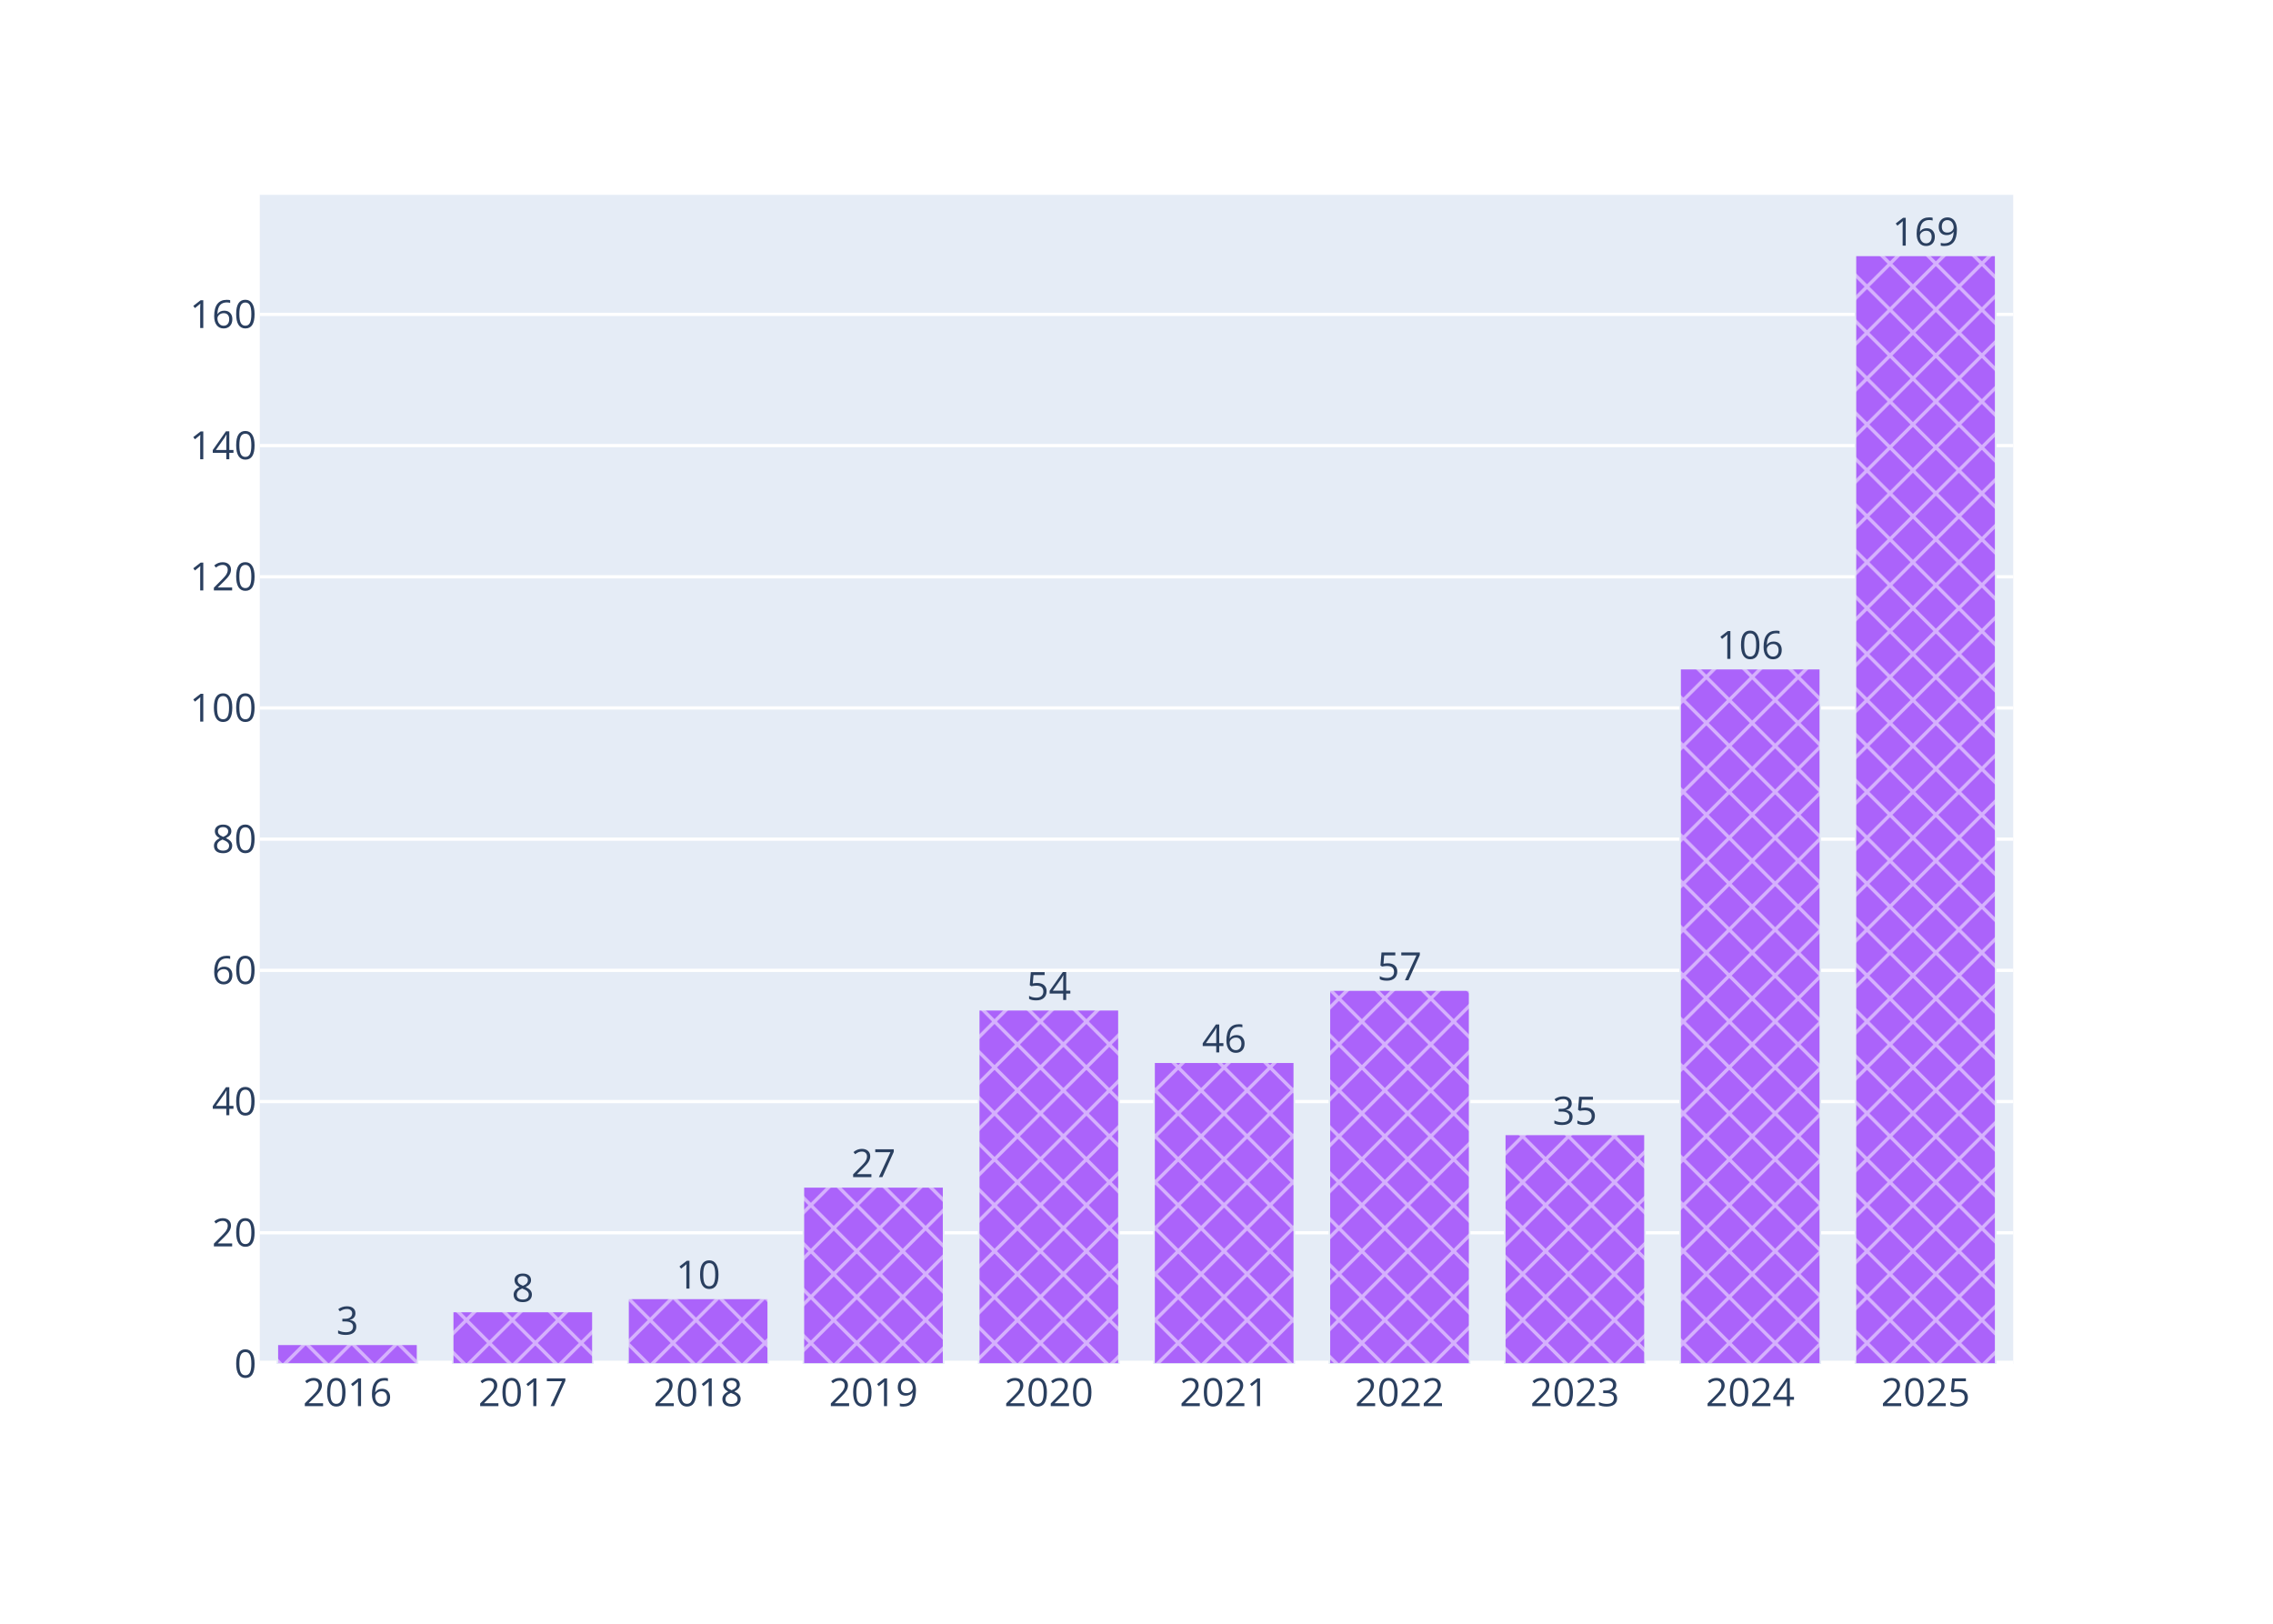
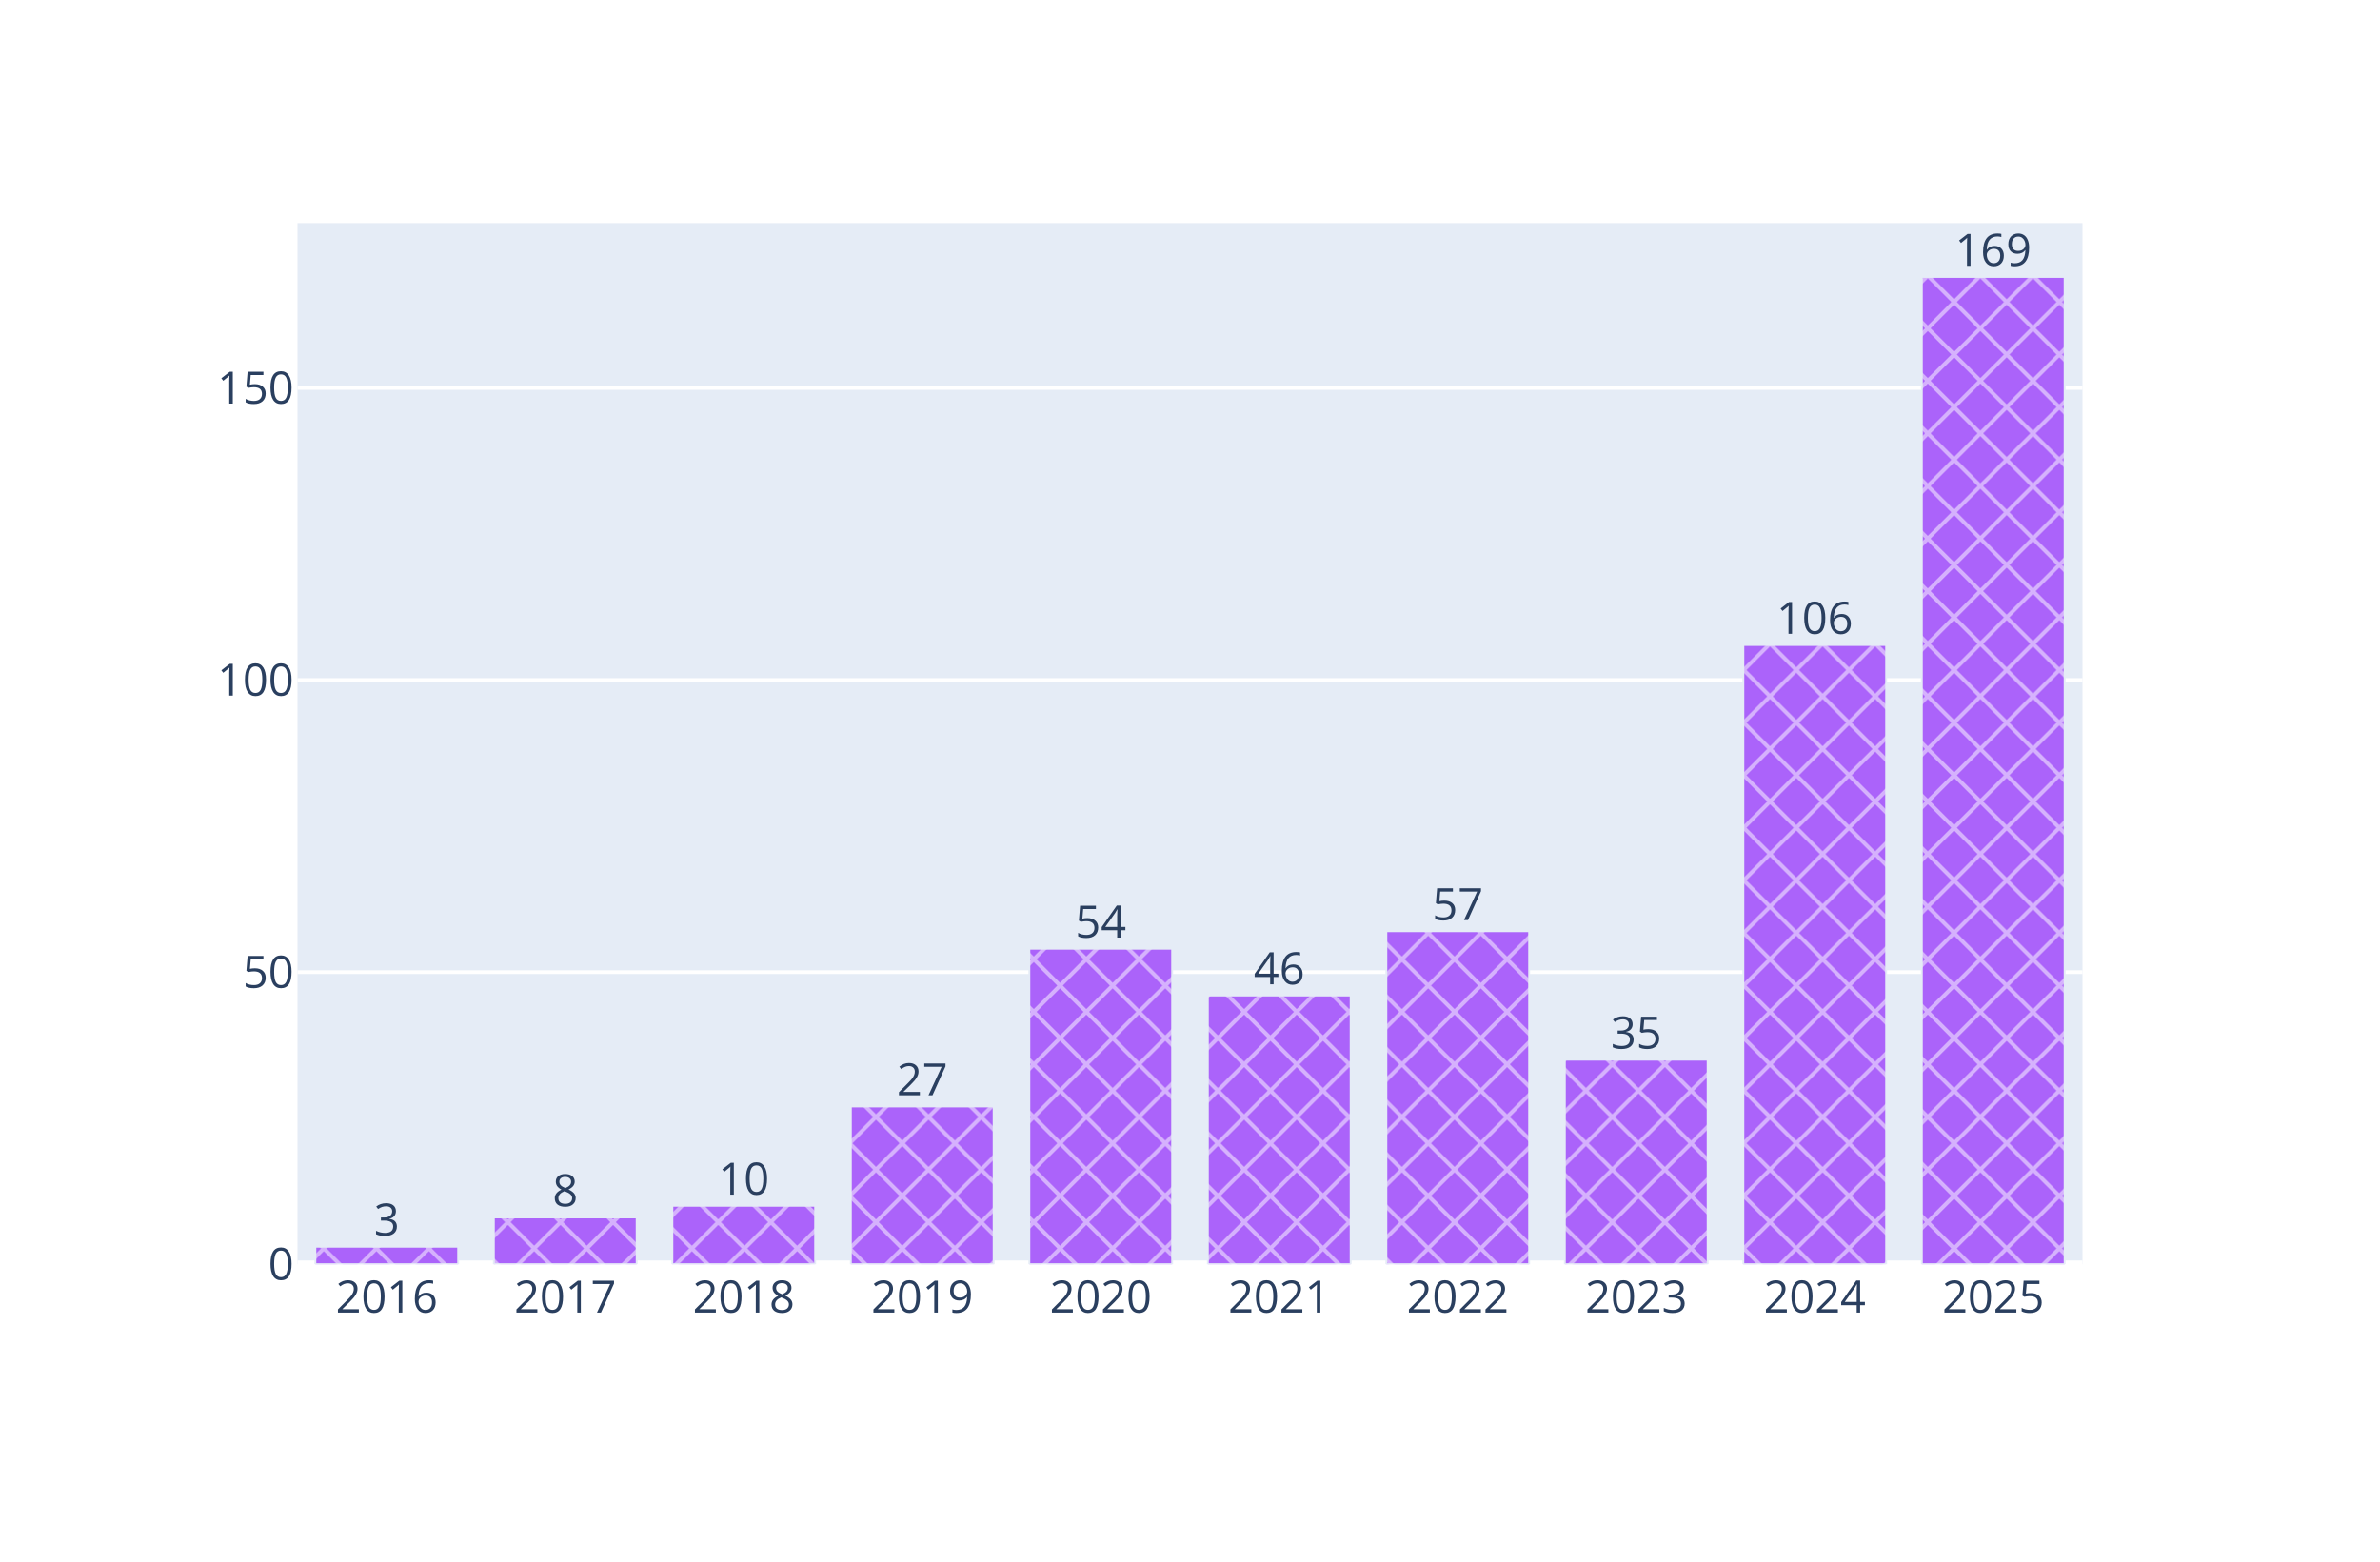
- <svg xmlns="http://www.w3.org/2000/svg" class="main-svg" width="700" height="500" style="" viewBox="0 0 700 500">
-   <rect x="0" y="0" width="700" height="500" style="fill: rgb(255, 255, 255); fill-opacity: 1;" />
-   <defs id="defs-b5e54d">
+ <svg xmlns="http://www.w3.org/2000/svg" class="main-svg" width="640" height="420" style="" viewBox="0 0 640 420">
+   <rect x="0" y="0" width="640" height="420" style="fill: rgb(255, 255, 255); fill-opacity: 1;" />
+   <defs id="defs-59faac">
    <g class="clips">
-       <clipPath id="clipb5e54dxyplot" class="plotclip">
-         <rect width="540" height="360" />
-       </clipPath>
-       <clipPath class="axesclip" id="clipb5e54dx">
-         <rect x="80" y="0" width="540" height="500" />
-       </clipPath>
-       <clipPath class="axesclip" id="clipb5e54dy">
-         <rect x="0" y="60" width="700" height="360" />
-       </clipPath>
-       <clipPath class="axesclip" id="clipb5e54dxy">
-         <rect x="80" y="60" width="540" height="360" />
+       <clipPath id="clip59faacxyplot" class="plotclip">
+         <rect width="480" height="280" />
+       </clipPath>
+       <clipPath class="axesclip" id="clip59faacx">
+         <rect x="80" y="0" width="480" height="420" />
+       </clipPath>
+       <clipPath class="axesclip" id="clip59faacy">
+         <rect x="0" y="60" width="640" height="280" />
+       </clipPath>
+       <clipPath class="axesclip" id="clip59faacxy">
+         <rect x="80" y="60" width="480" height="280" />
      </clipPath>
    </g>
    <g class="gradients" />
    <g class="patterns">
-       <pattern id="pb5e54d-95fa18" width="14.142px" height="14.142px" patternUnits="userSpaceOnUse" patternTransform="">
+       <pattern id="p59faac-e3ed3f" width="14.142px" height="14.142px" patternUnits="userSpaceOnUse" patternTransform="">
        <rect width="14.142px" height="14.142px" fill="rgb(171, 99, 250)" fill-opacity="1" />
        <path d="M-3.536,3.536l7.071,-7.071M0,14.142L14.142,0M10.607,17.678l7.071,-7.071M10.607,-3.536l7.071,7.071M0,0L14.142,14.142M-3.536,10.607l7.071,7.071" opacity="0.5" stroke="rgb(255, 255, 255)" stroke-width="1.056px" />
      </pattern>
    </g>
  </defs>
  <g class="bglayer">
-     <rect class="bg" x="80" y="60" width="540" height="360" style="fill: rgb(229, 236, 246); fill-opacity: 1; stroke-width: 0;" />
+     <rect class="bg" x="80" y="60" width="480" height="280" style="fill: rgb(229, 236, 246); fill-opacity: 1; stroke-width: 0;" />
  </g>
  <g class="layer-below">
    <g class="imagelayer" />
    <g class="shapelayer" />
  </g>
  <g class="cartesianlayer">
    <g class="subplot xy">
      <g class="layer-subplot">
        <g class="shapelayer" />
        <g class="imagelayer" />
      </g>
      <g class="minor-gridlayer">
        <g class="x" />
        <g class="y" />
      </g>
      <g class="gridlayer">
        <g class="x" />
        <g class="y">
-           <path class="ygrid crisp" transform="translate(0,379.6)" d="M80,0h540" style="stroke: rgb(255, 255, 255); stroke-opacity: 1; stroke-width: 1px;" />
-           <path class="ygrid crisp" transform="translate(0,339.2)" d="M80,0h540" style="stroke: rgb(255, 255, 255); stroke-opacity: 1; stroke-width: 1px;" />
-           <path class="ygrid crisp" transform="translate(0,298.8)" d="M80,0h540" style="stroke: rgb(255, 255, 255); stroke-opacity: 1; stroke-width: 1px;" />
-           <path class="ygrid crisp" transform="translate(0,258.4)" d="M80,0h540" style="stroke: rgb(255, 255, 255); stroke-opacity: 1; stroke-width: 1px;" />
-           <path class="ygrid crisp" transform="translate(0,218)" d="M80,0h540" style="stroke: rgb(255, 255, 255); stroke-opacity: 1; stroke-width: 1px;" />
-           <path class="ygrid crisp" transform="translate(0,177.61)" d="M80,0h540" style="stroke: rgb(255, 255, 255); stroke-opacity: 1; stroke-width: 1px;" />
-           <path class="ygrid crisp" transform="translate(0,137.21)" d="M80,0h540" style="stroke: rgb(255, 255, 255); stroke-opacity: 1; stroke-width: 1px;" />
-           <path class="ygrid crisp" transform="translate(0,96.81)" d="M80,0h540" style="stroke: rgb(255, 255, 255); stroke-opacity: 1; stroke-width: 1px;" />
+           <path class="ygrid crisp" transform="translate(0,261.45)" d="M80,0h480" style="stroke: rgb(255, 255, 255); stroke-opacity: 1; stroke-width: 1px;" />
+           <path class="ygrid crisp" transform="translate(0,182.89)" d="M80,0h480" style="stroke: rgb(255, 255, 255); stroke-opacity: 1; stroke-width: 1px;" />
+           <path class="ygrid crisp" transform="translate(0,104.34)" d="M80,0h480" style="stroke: rgb(255, 255, 255); stroke-opacity: 1; stroke-width: 1px;" />
        </g>
      </g>
      <g class="zerolinelayer">
-         <path class="yzl zl crisp" transform="translate(0,420)" d="M80,0h540" style="stroke: rgb(255, 255, 255); stroke-opacity: 1; stroke-width: 2px;" />
+         <path class="yzl zl crisp" transform="translate(0,340)" d="M80,0h480" style="stroke: rgb(255, 255, 255); stroke-opacity: 1; stroke-width: 2px;" />
      </g>
      <g class="layer-between">
        <g class="shapelayer" />
        <g class="imagelayer" />
      </g>
      <path class="xlines-below" />
      <path class="ylines-below" />
      <g class="overlines-below" />
      <g class="xaxislayer-below" />
      <g class="yaxislayer-below" />
      <g class="overaxes-below" />
      <g class="overplot">
-         <g class="xy" transform="translate(80,60)" clip-path="url(#clipb5e54dxyplot)">
+         <g class="xy" transform="translate(80,60)" clip-path="url(#clip59faacxyplot)">
          <g class="barlayer mlayer">
            <g class="trace bars" style="opacity: 1;">
              <g class="points">
                <g class="point">
-                   <path d="M5.4,360V353.94H48.6V360Z" class="pattern_filled" style="vector-effect: none; opacity: 1; stroke-width: 0.5px; fill: url('#pb5e54d-95fa18'); stroke: rgb(229, 236, 246); stroke-opacity: 1;" />
-                 </g>
-                 <g class="point">
-                   <path d="M59.4,360V343.84H102.6V360Z" class="pattern_filled" style="vector-effect: none; opacity: 1; stroke-width: 0.5px; fill: url('#pb5e54d-95fa18'); stroke: rgb(229, 236, 246); stroke-opacity: 1;" />
-                 </g>
-                 <g class="point">
-                   <path d="M113.4,360V339.8H156.6V360Z" class="pattern_filled" style="vector-effect: none; opacity: 1; stroke-width: 0.5px; fill: url('#pb5e54d-95fa18'); stroke: rgb(229, 236, 246); stroke-opacity: 1;" />
-                 </g>
-                 <g class="point">
-                   <path d="M167.4,360V305.46H210.6V360Z" class="pattern_filled" style="vector-effect: none; opacity: 1; stroke-width: 0.5px; fill: url('#pb5e54d-95fa18'); stroke: rgb(229, 236, 246); stroke-opacity: 1;" />
-                 </g>
-                 <g class="point">
-                   <path d="M221.4,360V250.92H264.6V360Z" class="pattern_filled" style="vector-effect: none; opacity: 1; stroke-width: 0.5px; fill: url('#pb5e54d-95fa18'); stroke: rgb(229, 236, 246); stroke-opacity: 1;" />
-                 </g>
-                 <g class="point">
-                   <path d="M275.4,360V267.08H318.6V360Z" class="pattern_filled" style="vector-effect: none; opacity: 1; stroke-width: 0.5px; fill: url('#pb5e54d-95fa18'); stroke: rgb(229, 236, 246); stroke-opacity: 1;" />
-                 </g>
-                 <g class="point">
-                   <path d="M329.4,360V244.86H372.6V360Z" class="pattern_filled" style="vector-effect: none; opacity: 1; stroke-width: 0.5px; fill: url('#pb5e54d-95fa18'); stroke: rgb(229, 236, 246); stroke-opacity: 1;" />
-                 </g>
-                 <g class="point">
-                   <path d="M383.4,360V289.3H426.6V360Z" class="pattern_filled" style="vector-effect: none; opacity: 1; stroke-width: 0.5px; fill: url('#pb5e54d-95fa18'); stroke: rgb(229, 236, 246); stroke-opacity: 1;" />
-                 </g>
-                 <g class="point">
-                   <path d="M437.4,360V145.89H480.6V360Z" class="pattern_filled" style="vector-effect: none; opacity: 1; stroke-width: 0.5px; fill: url('#pb5e54d-95fa18'); stroke: rgb(229, 236, 246); stroke-opacity: 1;" />
-                 </g>
-                 <g class="point">
-                   <path d="M491.4,360V18.63H534.6V360Z" class="pattern_filled" style="vector-effect: none; opacity: 1; stroke-width: 0.5px; fill: url('#pb5e54d-95fa18'); stroke: rgb(229, 236, 246); stroke-opacity: 1;" />
+                   <path d="M4.8,280V275.29H43.2V280Z" class="pattern_filled" style="vector-effect: none; opacity: 1; stroke-width: 0.5px; fill: url('#p59faac-e3ed3f'); stroke: rgb(229, 236, 246); stroke-opacity: 1;" />
+                 </g>
+                 <g class="point">
+                   <path d="M52.8,280V267.43H91.2V280Z" class="pattern_filled" style="vector-effect: none; opacity: 1; stroke-width: 0.5px; fill: url('#p59faac-e3ed3f'); stroke: rgb(229, 236, 246); stroke-opacity: 1;" />
+                 </g>
+                 <g class="point">
+                   <path d="M100.8,280V264.29H139.2V280Z" class="pattern_filled" style="vector-effect: none; opacity: 1; stroke-width: 0.5px; fill: url('#p59faac-e3ed3f'); stroke: rgb(229, 236, 246); stroke-opacity: 1;" />
+                 </g>
+                 <g class="point">
+                   <path d="M148.8,280V237.58H187.2V280Z" class="pattern_filled" style="vector-effect: none; opacity: 1; stroke-width: 0.5px; fill: url('#p59faac-e3ed3f'); stroke: rgb(229, 236, 246); stroke-opacity: 1;" />
+                 </g>
+                 <g class="point">
+                   <path d="M196.8,280V195.16H235.2V280Z" class="pattern_filled" style="vector-effect: none; opacity: 1; stroke-width: 0.5px; fill: url('#p59faac-e3ed3f'); stroke: rgb(229, 236, 246); stroke-opacity: 1;" />
+                 </g>
+                 <g class="point">
+                   <path d="M244.8,280V207.73H283.2V280Z" class="pattern_filled" style="vector-effect: none; opacity: 1; stroke-width: 0.5px; fill: url('#p59faac-e3ed3f'); stroke: rgb(229, 236, 246); stroke-opacity: 1;" />
+                 </g>
+                 <g class="point">
+                   <path d="M292.8,280V190.45H331.2V280Z" class="pattern_filled" style="vector-effect: none; opacity: 1; stroke-width: 0.5px; fill: url('#p59faac-e3ed3f'); stroke: rgb(229, 236, 246); stroke-opacity: 1;" />
+                 </g>
+                 <g class="point">
+                   <path d="M340.8,280V225.01H379.2V280Z" class="pattern_filled" style="vector-effect: none; opacity: 1; stroke-width: 0.5px; fill: url('#p59faac-e3ed3f'); stroke: rgb(229, 236, 246); stroke-opacity: 1;" />
+                 </g>
+                 <g class="point">
+                   <path d="M388.8,280V113.47H427.2V280Z" class="pattern_filled" style="vector-effect: none; opacity: 1; stroke-width: 0.5px; fill: url('#p59faac-e3ed3f'); stroke: rgb(229, 236, 246); stroke-opacity: 1;" />
+                 </g>
+                 <g class="point">
+                   <path d="M436.8,280V14.49H475.2V280Z" class="pattern_filled" style="vector-effect: none; opacity: 1; stroke-width: 0.5px; fill: url('#p59faac-e3ed3f'); stroke: rgb(229, 236, 246); stroke-opacity: 1;" />
                </g>
              </g>
            </g>
          </g>
          <g class="scatterlayer mlayer">
-             <g class="trace scatter tracec89dac" style="stroke-miterlimit: 2; opacity: 1;">
+             <g class="trace scatter trace20315c" style="stroke-miterlimit: 2; opacity: 1;">
              <g class="fills" />
              <g class="errorbars" />
              <g class="lines" />
              <g class="points" />
              <g class="text">
                <g class="textpoint" transform="translate(0,-3)">
-                   <text x="27" y="353.94" text-anchor="middle" style="font-family: 'Open Sans', verdana, arial, sans-serif; font-size: 12px; fill: rgb(42, 63, 95); fill-opacity: 1; white-space: pre;">3</text>
-                 </g>
-                 <g class="textpoint" transform="translate(0,-3)">
-                   <text x="81" y="343.84" text-anchor="middle" style="font-family: 'Open Sans', verdana, arial, sans-serif; font-size: 12px; fill: rgb(42, 63, 95); fill-opacity: 1; white-space: pre;">8</text>
-                 </g>
-                 <g class="textpoint" transform="translate(0,-3)">
-                   <text x="135" y="339.8" text-anchor="middle" style="font-family: 'Open Sans', verdana, arial, sans-serif; font-size: 12px; fill: rgb(42, 63, 95); fill-opacity: 1; white-space: pre;">10</text>
-                 </g>
-                 <g class="textpoint" transform="translate(0,-3)">
-                   <text x="189" y="305.46" text-anchor="middle" style="font-family: 'Open Sans', verdana, arial, sans-serif; font-size: 12px; fill: rgb(42, 63, 95); fill-opacity: 1; white-space: pre;">27</text>
-                 </g>
-                 <g class="textpoint" transform="translate(0,-3)">
-                   <text x="243" y="250.92" text-anchor="middle" style="font-family: 'Open Sans', verdana, arial, sans-serif; font-size: 12px; fill: rgb(42, 63, 95); fill-opacity: 1; white-space: pre;">54</text>
-                 </g>
-                 <g class="textpoint" transform="translate(0,-3)">
-                   <text x="297" y="267.08" text-anchor="middle" style="font-family: 'Open Sans', verdana, arial, sans-serif; font-size: 12px; fill: rgb(42, 63, 95); fill-opacity: 1; white-space: pre;">46</text>
-                 </g>
-                 <g class="textpoint" transform="translate(0,-3)">
-                   <text x="351" y="244.86" text-anchor="middle" style="font-family: 'Open Sans', verdana, arial, sans-serif; font-size: 12px; fill: rgb(42, 63, 95); fill-opacity: 1; white-space: pre;">57</text>
-                 </g>
-                 <g class="textpoint" transform="translate(0,-3)">
-                   <text x="405" y="289.3" text-anchor="middle" style="font-family: 'Open Sans', verdana, arial, sans-serif; font-size: 12px; fill: rgb(42, 63, 95); fill-opacity: 1; white-space: pre;">35</text>
-                 </g>
-                 <g class="textpoint" transform="translate(0,-3)">
-                   <text x="459" y="145.89" text-anchor="middle" style="font-family: 'Open Sans', verdana, arial, sans-serif; font-size: 12px; fill: rgb(42, 63, 95); fill-opacity: 1; white-space: pre;">106</text>
-                 </g>
-                 <g class="textpoint" transform="translate(0,-3)">
-                   <text x="513" y="18.63" text-anchor="middle" style="font-family: 'Open Sans', verdana, arial, sans-serif; font-size: 12px; fill: rgb(42, 63, 95); fill-opacity: 1; white-space: pre;">169</text>
+                   <text x="24" y="275.29" text-anchor="middle" style="font-family: 'Open Sans', verdana, arial, sans-serif; font-size: 12px; fill: rgb(42, 63, 95); fill-opacity: 1; white-space: pre;">3</text>
+                 </g>
+                 <g class="textpoint" transform="translate(0,-3)">
+                   <text x="72" y="267.43" text-anchor="middle" style="font-family: 'Open Sans', verdana, arial, sans-serif; font-size: 12px; fill: rgb(42, 63, 95); fill-opacity: 1; white-space: pre;">8</text>
+                 </g>
+                 <g class="textpoint" transform="translate(0,-3)">
+                   <text x="120" y="264.29" text-anchor="middle" style="font-family: 'Open Sans', verdana, arial, sans-serif; font-size: 12px; fill: rgb(42, 63, 95); fill-opacity: 1; white-space: pre;">10</text>
+                 </g>
+                 <g class="textpoint" transform="translate(0,-3)">
+                   <text x="168" y="237.58" text-anchor="middle" style="font-family: 'Open Sans', verdana, arial, sans-serif; font-size: 12px; fill: rgb(42, 63, 95); fill-opacity: 1; white-space: pre;">27</text>
+                 </g>
+                 <g class="textpoint" transform="translate(0,-3)">
+                   <text x="216" y="195.16" text-anchor="middle" style="font-family: 'Open Sans', verdana, arial, sans-serif; font-size: 12px; fill: rgb(42, 63, 95); fill-opacity: 1; white-space: pre;">54</text>
+                 </g>
+                 <g class="textpoint" transform="translate(0,-3)">
+                   <text x="264" y="207.73" text-anchor="middle" style="font-family: 'Open Sans', verdana, arial, sans-serif; font-size: 12px; fill: rgb(42, 63, 95); fill-opacity: 1; white-space: pre;">46</text>
+                 </g>
+                 <g class="textpoint" transform="translate(0,-3)">
+                   <text x="312" y="190.45" text-anchor="middle" style="font-family: 'Open Sans', verdana, arial, sans-serif; font-size: 12px; fill: rgb(42, 63, 95); fill-opacity: 1; white-space: pre;">57</text>
+                 </g>
+                 <g class="textpoint" transform="translate(0,-3)">
+                   <text x="360" y="225.01" text-anchor="middle" style="font-family: 'Open Sans', verdana, arial, sans-serif; font-size: 12px; fill: rgb(42, 63, 95); fill-opacity: 1; white-space: pre;">35</text>
+                 </g>
+                 <g class="textpoint" transform="translate(0,-3)">
+                   <text x="408" y="113.47" text-anchor="middle" style="font-family: 'Open Sans', verdana, arial, sans-serif; font-size: 12px; fill: rgb(42, 63, 95); fill-opacity: 1; white-space: pre;">106</text>
+                 </g>
+                 <g class="textpoint" transform="translate(0,-3)">
+                   <text x="456" y="14.49" text-anchor="middle" style="font-family: 'Open Sans', verdana, arial, sans-serif; font-size: 12px; fill: rgb(42, 63, 95); fill-opacity: 1; white-space: pre;">169</text>
                </g>
              </g>
            </g>
          </g>
        </g>
      </g>
      <g class="zerolinelayer-above" />
      <path class="xlines-above crisp" d="M0,0" style="fill: none;" />
      <path class="ylines-above crisp" d="M0,0" style="fill: none;" />
      <g class="overlines-above" />
      <g class="xaxislayer-above">
        <g class="xtick">
-           <text text-anchor="middle" x="0" y="433" transform="translate(107,0)" style="font-family: 'Open Sans', verdana, arial, sans-serif; font-size: 12px; fill: rgb(42, 63, 95); fill-opacity: 1; white-space: pre;">2016</text>
-         </g>
-         <g class="xtick">
-           <text text-anchor="middle" x="0" y="433" transform="translate(161,0)" style="font-family: 'Open Sans', verdana, arial, sans-serif; font-size: 12px; fill: rgb(42, 63, 95); fill-opacity: 1; white-space: pre;">2017</text>
-         </g>
-         <g class="xtick">
-           <text text-anchor="middle" x="0" y="433" transform="translate(215,0)" style="font-family: 'Open Sans', verdana, arial, sans-serif; font-size: 12px; fill: rgb(42, 63, 95); fill-opacity: 1; white-space: pre;">2018</text>
-         </g>
-         <g class="xtick">
-           <text text-anchor="middle" x="0" y="433" transform="translate(269,0)" style="font-family: 'Open Sans', verdana, arial, sans-serif; font-size: 12px; fill: rgb(42, 63, 95); fill-opacity: 1; white-space: pre;">2019</text>
-         </g>
-         <g class="xtick">
-           <text text-anchor="middle" x="0" y="433" transform="translate(323,0)" style="font-family: 'Open Sans', verdana, arial, sans-serif; font-size: 12px; fill: rgb(42, 63, 95); fill-opacity: 1; white-space: pre;">2020</text>
-         </g>
-         <g class="xtick">
-           <text text-anchor="middle" x="0" y="433" transform="translate(377,0)" style="font-family: 'Open Sans', verdana, arial, sans-serif; font-size: 12px; fill: rgb(42, 63, 95); fill-opacity: 1; white-space: pre;">2021</text>
-         </g>
-         <g class="xtick">
-           <text text-anchor="middle" x="0" y="433" transform="translate(431,0)" style="font-family: 'Open Sans', verdana, arial, sans-serif; font-size: 12px; fill: rgb(42, 63, 95); fill-opacity: 1; white-space: pre;">2022</text>
-         </g>
-         <g class="xtick">
-           <text text-anchor="middle" x="0" y="433" transform="translate(485,0)" style="font-family: 'Open Sans', verdana, arial, sans-serif; font-size: 12px; fill: rgb(42, 63, 95); fill-opacity: 1; white-space: pre;">2023</text>
-         </g>
-         <g class="xtick">
-           <text text-anchor="middle" x="0" y="433" transform="translate(539,0)" style="font-family: 'Open Sans', verdana, arial, sans-serif; font-size: 12px; fill: rgb(42, 63, 95); fill-opacity: 1; white-space: pre;">2024</text>
-         </g>
-         <g class="xtick">
-           <text text-anchor="middle" x="0" y="433" transform="translate(593,0)" style="font-family: 'Open Sans', verdana, arial, sans-serif; font-size: 12px; fill: rgb(42, 63, 95); fill-opacity: 1; white-space: pre;">2025</text>
+           <text text-anchor="middle" x="0" y="353" transform="translate(104,0)" style="font-family: 'Open Sans', verdana, arial, sans-serif; font-size: 12px; fill: rgb(42, 63, 95); fill-opacity: 1; white-space: pre;">2016</text>
+         </g>
+         <g class="xtick">
+           <text text-anchor="middle" x="0" y="353" transform="translate(152,0)" style="font-family: 'Open Sans', verdana, arial, sans-serif; font-size: 12px; fill: rgb(42, 63, 95); fill-opacity: 1; white-space: pre;">2017</text>
+         </g>
+         <g class="xtick">
+           <text text-anchor="middle" x="0" y="353" transform="translate(200,0)" style="font-family: 'Open Sans', verdana, arial, sans-serif; font-size: 12px; fill: rgb(42, 63, 95); fill-opacity: 1; white-space: pre;">2018</text>
+         </g>
+         <g class="xtick">
+           <text text-anchor="middle" x="0" y="353" transform="translate(248,0)" style="font-family: 'Open Sans', verdana, arial, sans-serif; font-size: 12px; fill: rgb(42, 63, 95); fill-opacity: 1; white-space: pre;">2019</text>
+         </g>
+         <g class="xtick">
+           <text text-anchor="middle" x="0" y="353" transform="translate(296,0)" style="font-family: 'Open Sans', verdana, arial, sans-serif; font-size: 12px; fill: rgb(42, 63, 95); fill-opacity: 1; white-space: pre;">2020</text>
+         </g>
+         <g class="xtick">
+           <text text-anchor="middle" x="0" y="353" transform="translate(344,0)" style="font-family: 'Open Sans', verdana, arial, sans-serif; font-size: 12px; fill: rgb(42, 63, 95); fill-opacity: 1; white-space: pre;">2021</text>
+         </g>
+         <g class="xtick">
+           <text text-anchor="middle" x="0" y="353" transform="translate(392,0)" style="font-family: 'Open Sans', verdana, arial, sans-serif; font-size: 12px; fill: rgb(42, 63, 95); fill-opacity: 1; white-space: pre;">2022</text>
+         </g>
+         <g class="xtick">
+           <text text-anchor="middle" x="0" y="353" transform="translate(440,0)" style="font-family: 'Open Sans', verdana, arial, sans-serif; font-size: 12px; fill: rgb(42, 63, 95); fill-opacity: 1; white-space: pre;">2023</text>
+         </g>
+         <g class="xtick">
+           <text text-anchor="middle" x="0" y="353" transform="translate(488,0)" style="font-family: 'Open Sans', verdana, arial, sans-serif; font-size: 12px; fill: rgb(42, 63, 95); fill-opacity: 1; white-space: pre;">2024</text>
+         </g>
+         <g class="xtick">
+           <text text-anchor="middle" x="0" y="353" transform="translate(536,0)" style="font-family: 'Open Sans', verdana, arial, sans-serif; font-size: 12px; fill: rgb(42, 63, 95); fill-opacity: 1; white-space: pre;">2025</text>
        </g>
      </g>
      <g class="yaxislayer-above">
        <g class="ytick">
-           <text text-anchor="end" x="79" y="4.2" transform="translate(0,420)" style="font-family: 'Open Sans', verdana, arial, sans-serif; font-size: 12px; fill: rgb(42, 63, 95); fill-opacity: 1; white-space: pre;">0</text>
-         </g>
-         <g class="ytick">
-           <text text-anchor="end" x="79" y="4.2" style="font-family: 'Open Sans', verdana, arial, sans-serif; font-size: 12px; fill: rgb(42, 63, 95); fill-opacity: 1; white-space: pre;" transform="translate(0,379.6)">20</text>
-         </g>
-         <g class="ytick">
-           <text text-anchor="end" x="79" y="4.2" style="font-family: 'Open Sans', verdana, arial, sans-serif; font-size: 12px; fill: rgb(42, 63, 95); fill-opacity: 1; white-space: pre;" transform="translate(0,339.2)">40</text>
-         </g>
-         <g class="ytick">
-           <text text-anchor="end" x="79" y="4.2" style="font-family: 'Open Sans', verdana, arial, sans-serif; font-size: 12px; fill: rgb(42, 63, 95); fill-opacity: 1; white-space: pre;" transform="translate(0,298.8)">60</text>
-         </g>
-         <g class="ytick">
-           <text text-anchor="end" x="79" y="4.2" style="font-family: 'Open Sans', verdana, arial, sans-serif; font-size: 12px; fill: rgb(42, 63, 95); fill-opacity: 1; white-space: pre;" transform="translate(0,258.4)">80</text>
-         </g>
-         <g class="ytick">
-           <text text-anchor="end" x="79" y="4.2" style="font-family: 'Open Sans', verdana, arial, sans-serif; font-size: 12px; fill: rgb(42, 63, 95); fill-opacity: 1; white-space: pre;" transform="translate(0,218)">100</text>
-         </g>
-         <g class="ytick">
-           <text text-anchor="end" x="79" y="4.2" style="font-family: 'Open Sans', verdana, arial, sans-serif; font-size: 12px; fill: rgb(42, 63, 95); fill-opacity: 1; white-space: pre;" transform="translate(0,177.61)">120</text>
-         </g>
-         <g class="ytick">
-           <text text-anchor="end" x="79" y="4.2" style="font-family: 'Open Sans', verdana, arial, sans-serif; font-size: 12px; fill: rgb(42, 63, 95); fill-opacity: 1; white-space: pre;" transform="translate(0,137.21)">140</text>
-         </g>
-         <g class="ytick">
-           <text text-anchor="end" x="79" y="4.2" style="font-family: 'Open Sans', verdana, arial, sans-serif; font-size: 12px; fill: rgb(42, 63, 95); fill-opacity: 1; white-space: pre;" transform="translate(0,96.81)">160</text>
+           <text text-anchor="end" x="79" y="4.2" transform="translate(0,340)" style="font-family: 'Open Sans', verdana, arial, sans-serif; font-size: 12px; fill: rgb(42, 63, 95); fill-opacity: 1; white-space: pre;">0</text>
+         </g>
+         <g class="ytick">
+           <text text-anchor="end" x="79" y="4.2" style="font-family: 'Open Sans', verdana, arial, sans-serif; font-size: 12px; fill: rgb(42, 63, 95); fill-opacity: 1; white-space: pre;" transform="translate(0,261.45)">50</text>
+         </g>
+         <g class="ytick">
+           <text text-anchor="end" x="79" y="4.2" style="font-family: 'Open Sans', verdana, arial, sans-serif; font-size: 12px; fill: rgb(42, 63, 95); fill-opacity: 1; white-space: pre;" transform="translate(0,182.89)">100</text>
+         </g>
+         <g class="ytick">
+           <text text-anchor="end" x="79" y="4.2" style="font-family: 'Open Sans', verdana, arial, sans-serif; font-size: 12px; fill: rgb(42, 63, 95); fill-opacity: 1; white-space: pre;" transform="translate(0,104.34)">150</text>
        </g>
      </g>
      <g class="overaxes-above" />
    </g>
  </g>
  <g class="polarlayer" />
  <g class="smithlayer" />
  <g class="ternarylayer" />
  <g class="geolayer" />
  <g class="funnelarealayer" />
  <g class="pielayer" />
  <g class="iciclelayer" />
  <g class="treemaplayer" />
  <g class="sunburstlayer" />
  <g class="glimages" />
-   <defs id="topdefs-b5e54d">
+   <defs id="topdefs-59faac">
    <g class="clips" />
  </defs>
  <g class="layer-above">
    <g class="imagelayer" />
    <g class="shapelayer" />
  </g>
  <g class="infolayer">
    <g class="g-gtitle" />
    <g class="g-xtitle" />
    <g class="g-ytitle" />
  </g>
</svg>
